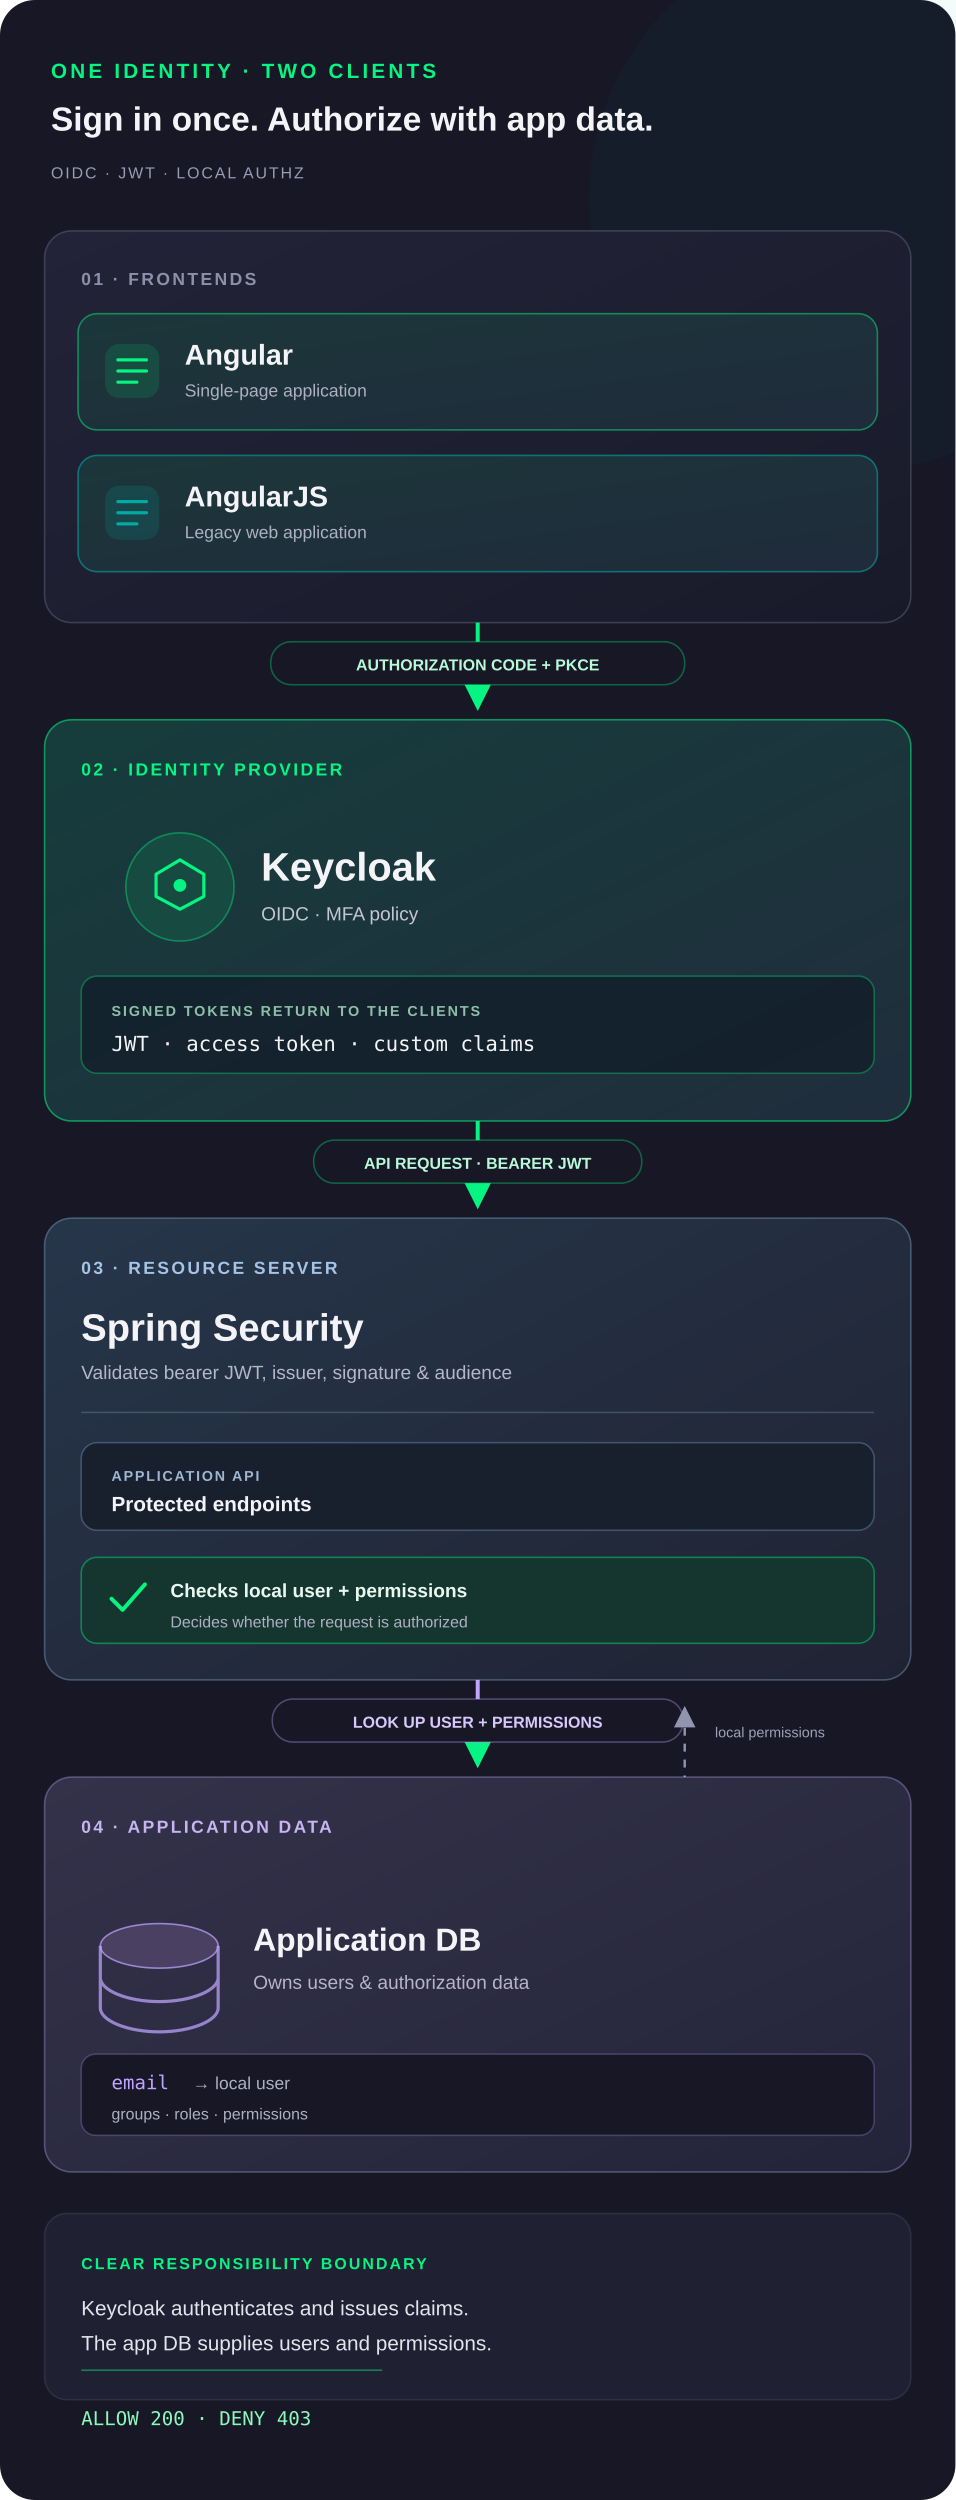
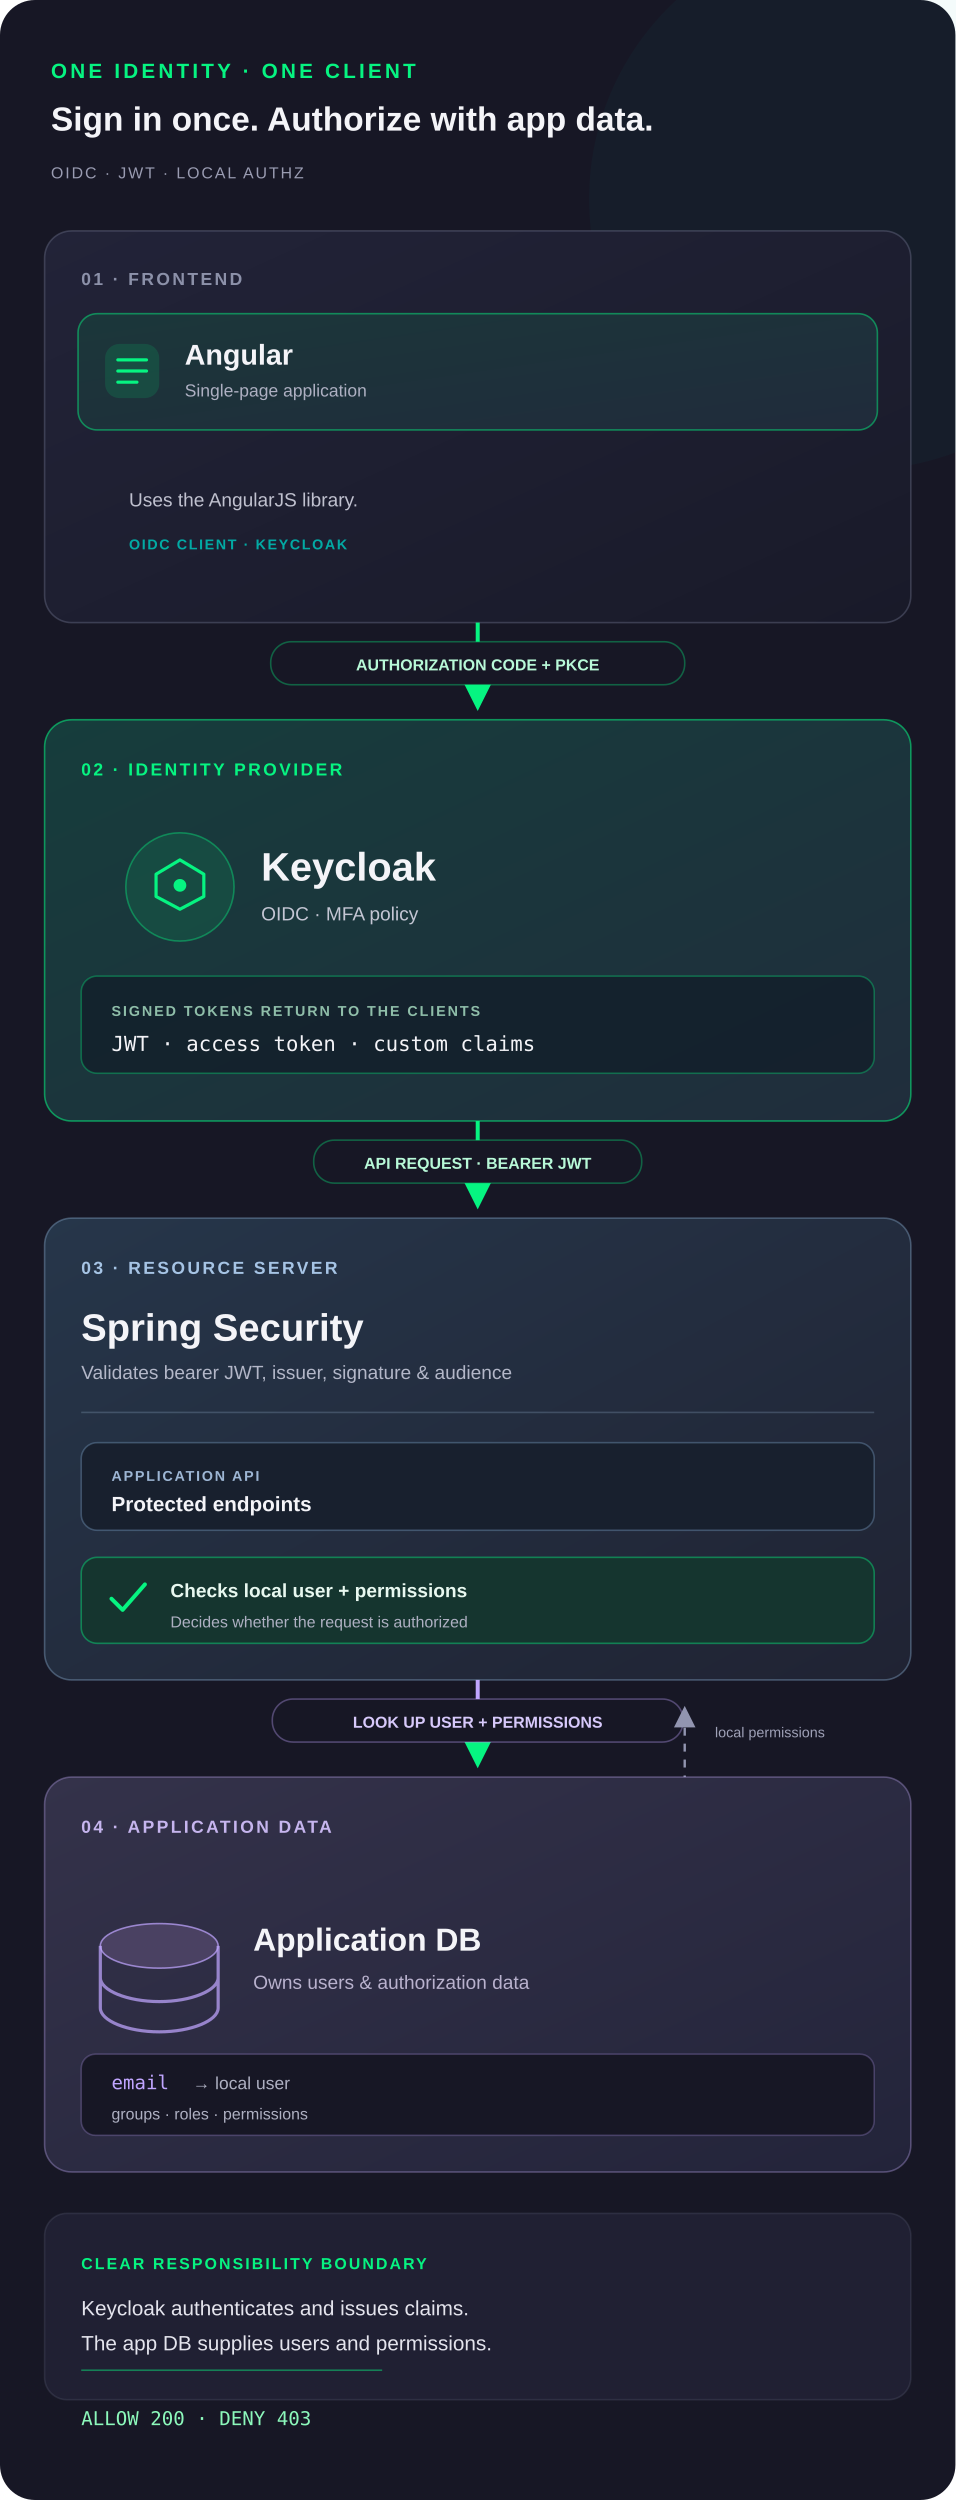
<svg xmlns="http://www.w3.org/2000/svg" viewBox="0 0 600 1570" role="img" aria-labelledby="title desc">
  <defs>
    <linearGradient id="back" x1="0" y1="0" x2="1" y2="1">
      <stop stop-color="#222338" />
      <stop offset="1" stop-color="#191a29" />
    </linearGradient>
    <linearGradient id="client" x1="0" y1="0" x2="1" y2="1">
      <stop stop-color="#1b373a" />
      <stop offset="1" stop-color="#202b3b" />
    </linearGradient>
    <linearGradient id="keycloak" x1="0" y1="0" x2="1" y2="1">
      <stop stop-color="#163d3c" />
      <stop offset="1" stop-color="#202d3c" />
    </linearGradient>
    <linearGradient id="server" x1="0" y1="0" x2="1" y2="1">
      <stop stop-color="#26364a" />
      <stop offset="1" stop-color="#202333" />
    </linearGradient>
    <linearGradient id="db" x1="0" y1="0" x2="1" y2="1">
      <stop stop-color="#34324a" />
      <stop offset="1" stop-color="#23243a" />
    </linearGradient>
    <marker id="arrow" viewBox="0 0 10 10" refX="8" refY="5" markerWidth="9" markerHeight="9" orient="auto">
      <path d="M0 0 10 5 0 10z" fill="#06f481" />
    </marker>
    <marker id="arrow-soft" viewBox="0 0 10 10" refX="8" refY="5" markerWidth="9" markerHeight="9" orient="auto">
      <path d="M0 0 10 5 0 10z" fill="#9295b0" />
    </marker>
  </defs>
  <rect width="600" height="1570" rx="22" fill="#171725" />
  <circle cx="540" cy="125" r="170" fill="#02aaa4" opacity=".045" />
-   <text x="32" y="49" fill="#06f481" font-family="Arial,sans-serif" font-size="13" font-weight="700" letter-spacing="2">ONE IDENTITY · TWO CLIENTS</text>
+   <text x="32" y="49" fill="#06f481" font-family="Arial,sans-serif" font-size="13" font-weight="700" letter-spacing="2">ONE IDENTITY · ONE CLIENT</text>
  <text x="32" y="82" fill="#f4f4f8" font-family="Arial,sans-serif" font-size="21" font-weight="700">Sign in once. Authorize with app data.</text>
  <text x="32" y="112" fill="#9a9cb2" font-family="Arial,sans-serif" font-size="10" letter-spacing="1.2">OIDC · JWT · LOCAL AUTHZ</text>
  <rect x="28" y="145" width="544" height="246" rx="17" fill="url(#back)" stroke="#6d718a" stroke-opacity=".42" />
-   <text x="51" y="179" fill="#8c91a9" font-family="Arial,sans-serif" font-size="11" font-weight="700" letter-spacing="1.5">01 · FRONTENDS</text>
+   <text x="51" y="179" fill="#8c91a9" font-family="Arial,sans-serif" font-size="11" font-weight="700" letter-spacing="1.5">01 · FRONTEND</text>
  <rect x="49" y="197" width="502" height="73" rx="12" fill="url(#client)" stroke="#06f481" stroke-opacity=".48" />
  <rect x="66" y="216" width="34" height="34" rx="9" fill="#06f481" fill-opacity=".13" />
  <path d="M74 226h18M74 233h18M74 240h12" stroke="#06f481" stroke-width="2" stroke-linecap="round" />
  <text x="116" y="229" fill="#f4f4f8" font-family="Arial,sans-serif" font-size="18" font-weight="700">Angular</text>
  <text x="116" y="249" fill="#aeb0c2" font-family="Arial,sans-serif" font-size="11">Single-page application</text>
-   <rect x="49" y="286" width="502" height="73" rx="12" fill="url(#client)" stroke="#02aaa4" stroke-opacity=".58" />
-   <rect x="66" y="305" width="34" height="34" rx="9" fill="#02aaa4" fill-opacity=".16" />
-   <path d="M74 315h18M74 322h18M74 329h12" stroke="#02aaa4" stroke-width="2" stroke-linecap="round" />
-   <text x="116" y="318" fill="#f4f4f8" font-family="Arial,sans-serif" font-size="18" font-weight="700">AngularJS</text>
-   <text x="116" y="338" fill="#aeb0c2" font-family="Arial,sans-serif" font-size="11">Legacy web application</text>
+   <text x="81" y="318" fill="#c0c1cf" font-family="Arial,sans-serif" font-size="12">Uses the AngularJS library.</text>
+   <text x="81" y="345" fill="#02aaa4" font-family="Arial,sans-serif" font-size="9" font-weight="700" letter-spacing="1">OIDC CLIENT · KEYCLOAK</text>
  <path d="M300 391V442" fill="none" stroke="#06f481" stroke-width="2.5" marker-end="url(#arrow)" />
  <rect x="170" y="403" width="260" height="27" rx="13" fill="#171725" stroke="#06f481" stroke-opacity=".34" />
  <text x="300" y="421" text-anchor="middle" fill="#b8f9d8" font-family="Arial,sans-serif" font-size="10" font-weight="700">AUTHORIZATION CODE + PKCE</text>
  <rect x="28" y="452" width="544" height="252" rx="17" fill="url(#keycloak)" stroke="#06f481" stroke-opacity=".55" />
  <text x="51" y="487" fill="#06f481" font-family="Arial,sans-serif" font-size="11" font-weight="700" letter-spacing="1.5">02 · IDENTITY PROVIDER</text>
  <circle cx="113" cy="557" r="34" fill="#06f481" fill-opacity=".1" stroke="#06f481" stroke-opacity=".4" />
  <path d="M98 563v-14l15-9 15 9v14l-15 8z" fill="none" stroke="#06f481" stroke-width="2" stroke-linejoin="round" />
  <circle cx="113" cy="556" r="4" fill="#06f481" />
  <text x="164" y="553" fill="#f4f4f8" font-family="Arial,sans-serif" font-size="25" font-weight="700">Keycloak</text>
  <text x="164" y="578" fill="#c4c6d4" font-family="Arial,sans-serif" font-size="12">OIDC · MFA policy</text>
  <rect x="51" y="613" width="498" height="61" rx="10" fill="#111d27" fill-opacity=".72" stroke="#06f481" stroke-opacity=".33" />
  <text x="70" y="638" fill="#8fbea9" font-family="Arial,sans-serif" font-size="9" font-weight="700" letter-spacing="1.2">SIGNED TOKENS RETURN TO THE CLIENTS</text>
  <text x="70" y="660" fill="#f4f4f8" font-family="monospace" font-size="13">JWT · access token · custom claims</text>
  <path d="M300 704V755" fill="none" stroke="#06f481" stroke-width="2.5" marker-end="url(#arrow)" />
  <rect x="197" y="716" width="206" height="27" rx="13" fill="#171725" stroke="#06f481" stroke-opacity=".34" />
  <text x="300" y="734" text-anchor="middle" fill="#b8f9d8" font-family="Arial,sans-serif" font-size="10" font-weight="700">API REQUEST · BEARER JWT</text>
  <rect x="28" y="765" width="544" height="290" rx="17" fill="url(#server)" stroke="#7e9fc0" stroke-opacity=".45" />
  <text x="51" y="800" fill="#a6c4e5" font-family="Arial,sans-serif" font-size="11" font-weight="700" letter-spacing="1.5">03 · RESOURCE SERVER</text>
  <text x="51" y="842" fill="#f4f4f8" font-family="Arial,sans-serif" font-size="24" font-weight="700">Spring Security</text>
  <text x="51" y="866" fill="#b3b7c8" font-family="Arial,sans-serif" font-size="12">Validates bearer JWT, issuer, signature &amp; audience</text>
  <path d="M51 887H549" stroke="#a6c4e5" stroke-opacity=".23" />
  <rect x="51" y="906" width="498" height="55" rx="10" fill="#18202e" stroke="#82a9d1" stroke-opacity=".35" />
  <text x="70" y="930" fill="#9db6d4" font-family="Arial,sans-serif" font-size="9" font-weight="700" letter-spacing="1.1">APPLICATION API</text>
  <text x="70" y="949" fill="#f4f4f8" font-family="Arial,sans-serif" font-size="13" font-weight="700">Protected endpoints</text>
  <rect x="51" y="978" width="498" height="54" rx="10" fill="#15352f" stroke="#06f481" stroke-opacity=".42" />
  <path d="M70 1004l7 7 14-16" fill="none" stroke="#06f481" stroke-width="2.5" stroke-linecap="round" stroke-linejoin="round" />
  <text x="107" y="1003" fill="#e8f8f0" font-family="Arial,sans-serif" font-size="12" font-weight="700">Checks local user + permissions</text>
  <text x="107" y="1022" fill="#aeb0c2" font-family="Arial,sans-serif" font-size="10">Decides whether the request is authorized</text>
  <path d="M300 1055V1106" fill="none" stroke="#c0a5ff" stroke-width="2.5" marker-end="url(#arrow)" />
  <rect x="171" y="1067" width="258" height="27" rx="13" fill="#171725" stroke="#c0a5ff" stroke-opacity=".35" />
  <text x="300" y="1085" text-anchor="middle" fill="#d7c9fb" font-family="Arial,sans-serif" font-size="10" font-weight="700">LOOK UP USER + PERMISSIONS</text>
  <path d="M430 1120V1074" fill="none" stroke="#9295b0" stroke-width="1.5" stroke-dasharray="5 5" marker-end="url(#arrow-soft)" />
  <text x="449" y="1091" fill="#9fa1b7" font-family="Arial,sans-serif" font-size="9">local permissions</text>
  <rect x="28" y="1116" width="544" height="248" rx="17" fill="url(#db)" stroke="#ae9ae0" stroke-opacity=".4" />
  <text x="51" y="1151" fill="#c6b5ee" font-family="Arial,sans-serif" font-size="11" font-weight="700" letter-spacing="1.5">04 · APPLICATION DATA</text>
  <ellipse cx="100" cy="1222" rx="37" ry="14" fill="#4a4162" stroke="#c0a5ff" stroke-opacity=".72" />
  <path d="M63 1222v39c0 8 17 15 37 15s37-7 37-15v-39M63 1242c0 8 17 15 37 15s37-7 37-15" fill="none" stroke="#c0a5ff" stroke-opacity=".72" stroke-width="2" />
  <text x="159" y="1225" fill="#f4f4f8" font-family="Arial,sans-serif" font-size="20" font-weight="700">Application DB</text>
  <text x="159" y="1249" fill="#b9b2ce" font-family="Arial,sans-serif" font-size="12">Owns users &amp; authorization data</text>
  <rect x="51" y="1290" width="498" height="51" rx="9" fill="#171725" stroke="#c0a5ff" stroke-opacity=".25" />
  <text x="70" y="1312" fill="#c0a5ff" font-family="monospace" font-size="12">email</text>
  <text x="121" y="1312" fill="#aeb0c2" font-family="Arial,sans-serif" font-size="11">→ local user</text>
  <text x="70" y="1331" fill="#aeb0c2" font-family="Arial,sans-serif" font-size="10">groups · roles · permissions</text>
  <rect x="28" y="1390" width="544" height="117" rx="14" fill="#202033" stroke="#777a95" stroke-opacity=".2" />
  <text x="51" y="1425" fill="#06f481" font-family="Arial,sans-serif" font-size="10" font-weight="700" letter-spacing="1.3">CLEAR RESPONSIBILITY BOUNDARY</text>
  <text x="51" y="1454" fill="#e4e4ed" font-family="Arial,sans-serif" font-size="13">Keycloak authenticates and issues claims.</text>
  <text x="51" y="1476" fill="#e4e4ed" font-family="Arial,sans-serif" font-size="13">The app DB supplies users and permissions.</text>
  <rect x="51" y="1488" width="189" height="1" fill="#06f481" opacity=".45" />
  <text x="51" y="1523" fill="#8cf8bb" font-family="monospace" font-size="12">ALLOW 200 · DENY 403</text>
</svg>
